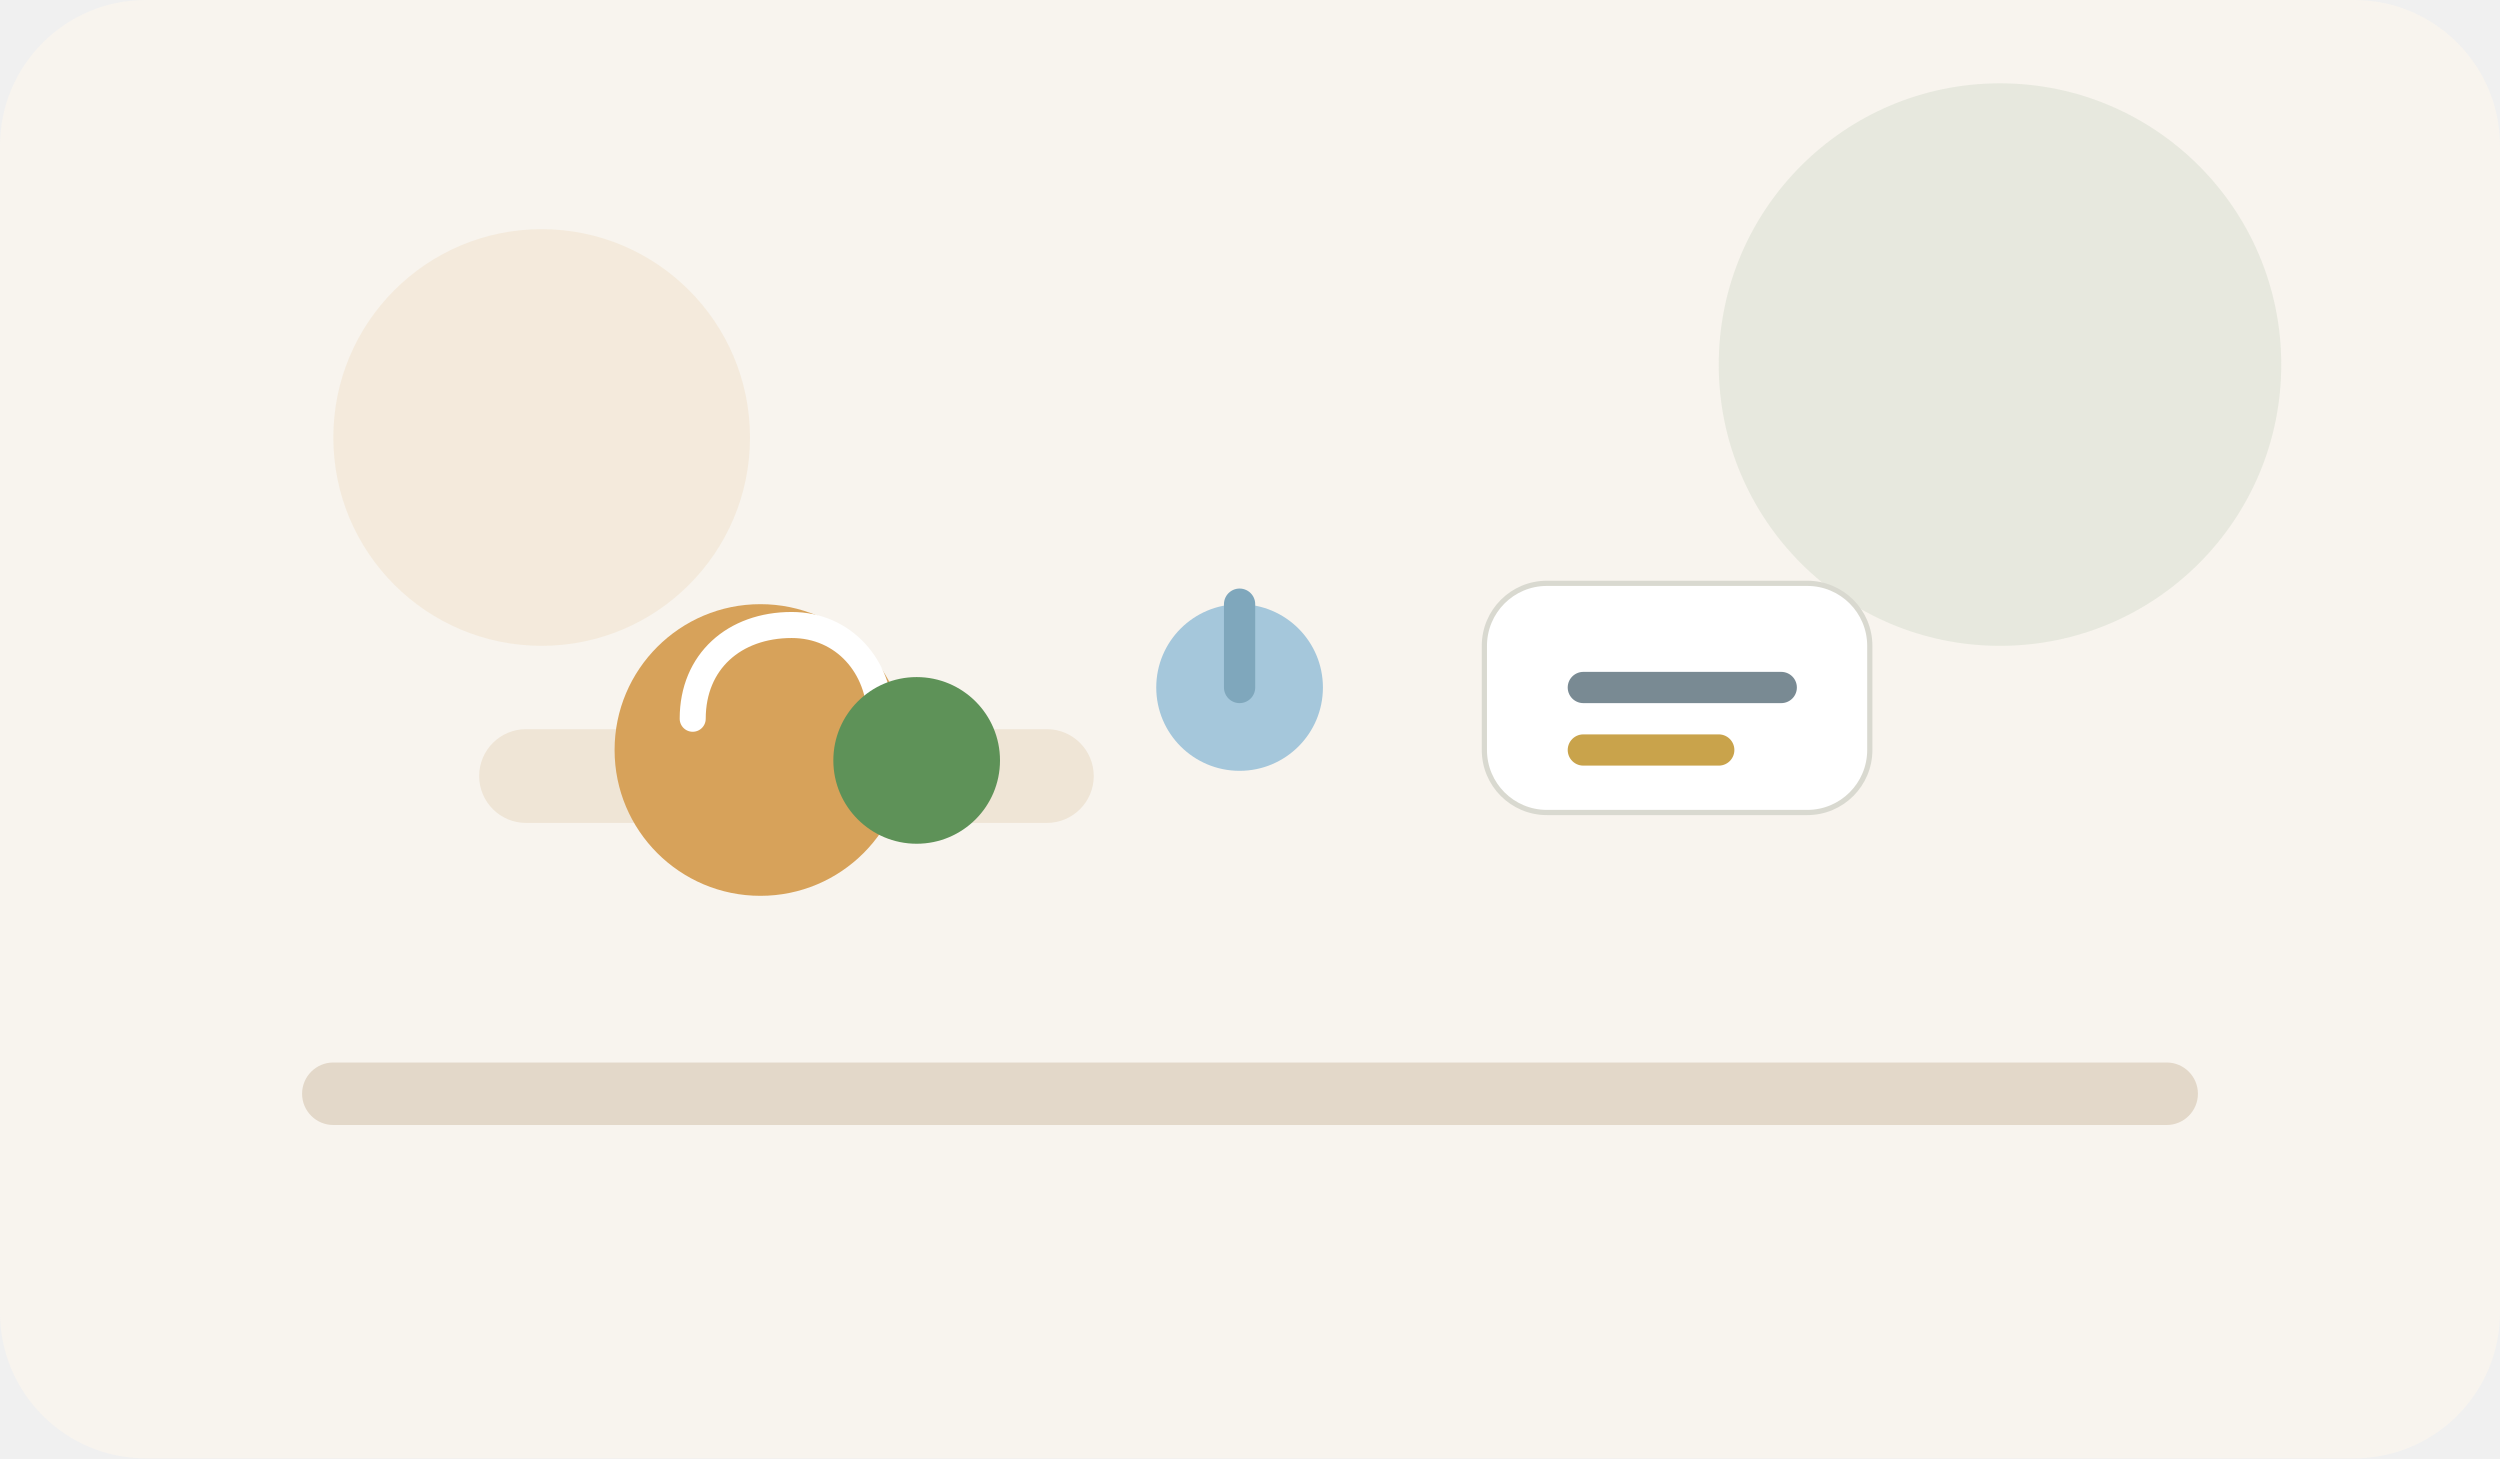
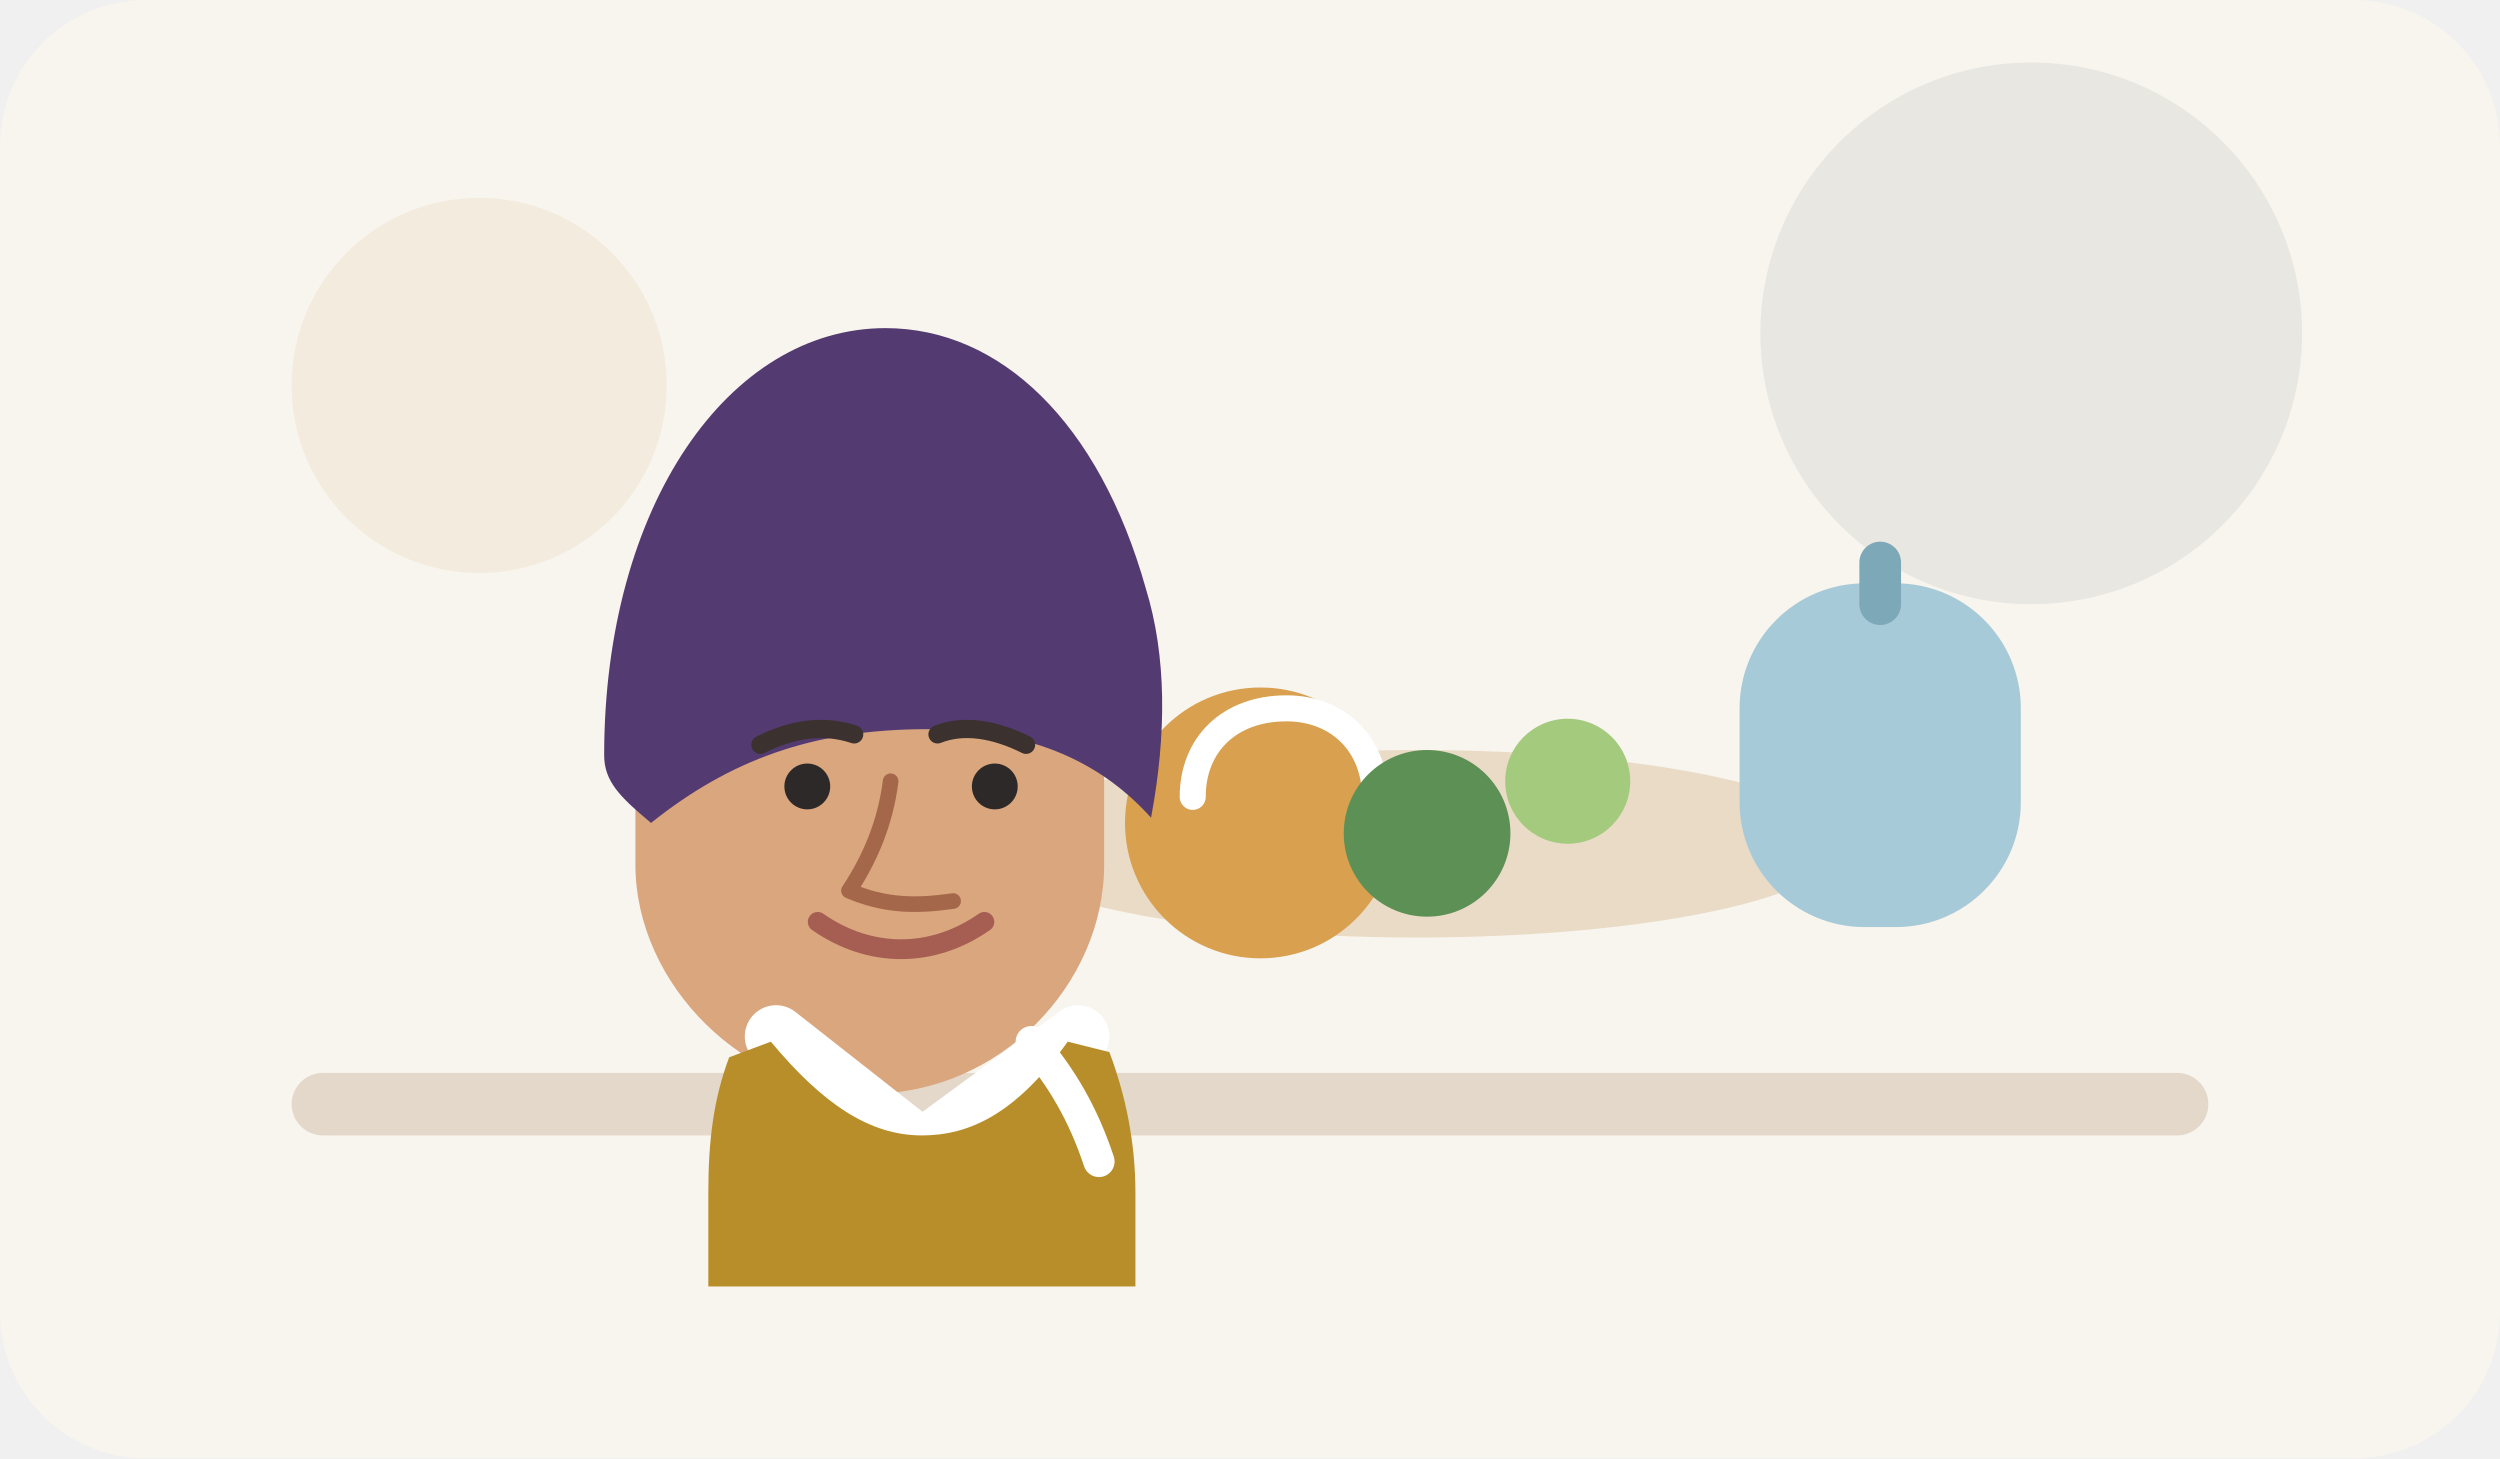
<svg xmlns="http://www.w3.org/2000/svg" viewBox="0 0 480 280" fill="none">
  <rect width="480" height="280" rx="28" fill="#F8F4EE" />
-   <circle cx="104" cy="84" r="40" fill="#D7A25A" fill-opacity="0.12" />
-   <circle cx="384" cy="70" r="54" fill="#4F7A4B" fill-opacity="0.10" />
-   <rect x="58" y="204" width="364" height="12" rx="6" fill="#E3D8C9" />
-   <rect x="92" y="140" width="118" height="18" rx="9" fill="#EFE5D6" />
-   <circle cx="146" cy="144" r="28" fill="#D7A25A" />
-   <path d="M133 138c0-11 8-18 19-18 10 0 17 8 17 18" stroke="#FFFFFF" stroke-width="5" stroke-linecap="round" />
-   <circle cx="176" cy="146" r="16" fill="#5E9258" />
-   <circle cx="238" cy="132" r="16" fill="#A5C7DB" />
-   <path d="M238 116v16" stroke="#7FA7BC" stroke-width="6" stroke-linecap="round" />
-   <rect x="285" y="112" width="74" height="44" rx="12" fill="#FFFFFF" stroke="#D9D9D0" />
-   <path d="M304 132h38" stroke="#798A93" stroke-width="6" stroke-linecap="round" />
-   <path d="M304 144h26" stroke="#C9A34B" stroke-width="6" stroke-linecap="round" />
+   <circle cx="92" cy="74" r="36" fill="#D6B47A" fill-opacity=".15" />
+   <circle cx="390" cy="64" r="52" fill="#5B776B" fill-opacity=".10" />
+   <rect x="56" y="206" width="368" height="12" rx="6" fill="#E3D8C9" />
+   <ellipse cx="272" cy="162" rx="82" ry="18" fill="#EADBC7" />
+   <circle cx="242" cy="158" r="26" fill="#D8A04F" />
+   <path d="M229 153c0-10 7-17 18-17 10 0 17 7 17 17" stroke="#FFF" stroke-width="5" stroke-linecap="round" />
+   <circle cx="274" cy="160" r="16" fill="#5C9055" />
+   <circle cx="301" cy="150" r="12" fill="#A3CA7D" />
+   <rect x="334" y="112" width="54" height="66" rx="24" fill="#A7CAD8" />
+   <rect x="357" y="104" width="8" height="16" rx="4" fill="#7CA8B7" />
+   <path d="M122 143c0-31 21-61 45-61 24 0 45 31 45 61v23c0 23-20 44-45 44-24 0-45-21-45-44v-23Z" fill="#D9A67E" />
+   <path d="M116 145c0-48 24-82 54-82 22 0 41 18 50 50 4 13 4 28 1 44-9-10-22-17-43-17-22 0-38 6-53 18-6-5-9-8-9-13Z" fill="#533A70" />
+   <circle cx="155" cy="151" r="4.4" fill="#2D2928" />
+   <circle cx="191" cy="151" r="4.4" fill="#2D2928" />
+   <path d="M146 143c6-3 12-4 18-2" stroke="#3B312E" stroke-width="3.5" stroke-linecap="round" />
+   <path d="M180 141c5-2 11-1 17 2" stroke="#3B312E" stroke-width="3.5" stroke-linecap="round" />
+   <path d="M171 150c-1 8-4 15-8 21 7 3 13 3 20 2" stroke="#A56749" stroke-width="3" stroke-linecap="round" stroke-linejoin="round" />
+   <path d="M157 177c10 7 22 7 32 0" stroke="#A65E53" stroke-width="3.8" stroke-linecap="round" />
+   <path d="M149 199l28 22 30-22" stroke="#FFF" stroke-width="12" stroke-linejoin="round" stroke-linecap="round" />
+   <path d="M140 203c-3 8-4 16-4 26v18h82v-18c0-10-2-19-5-27l-8-2c-10 14-19 18-28 18-10 0-19-6-29-18l-8 3Z" fill="#B88E2A" />
+   <path d="M198 200c6 7 10 14 13 23" stroke="#FFFFFF" stroke-width="6" stroke-linecap="round" />
</svg>
